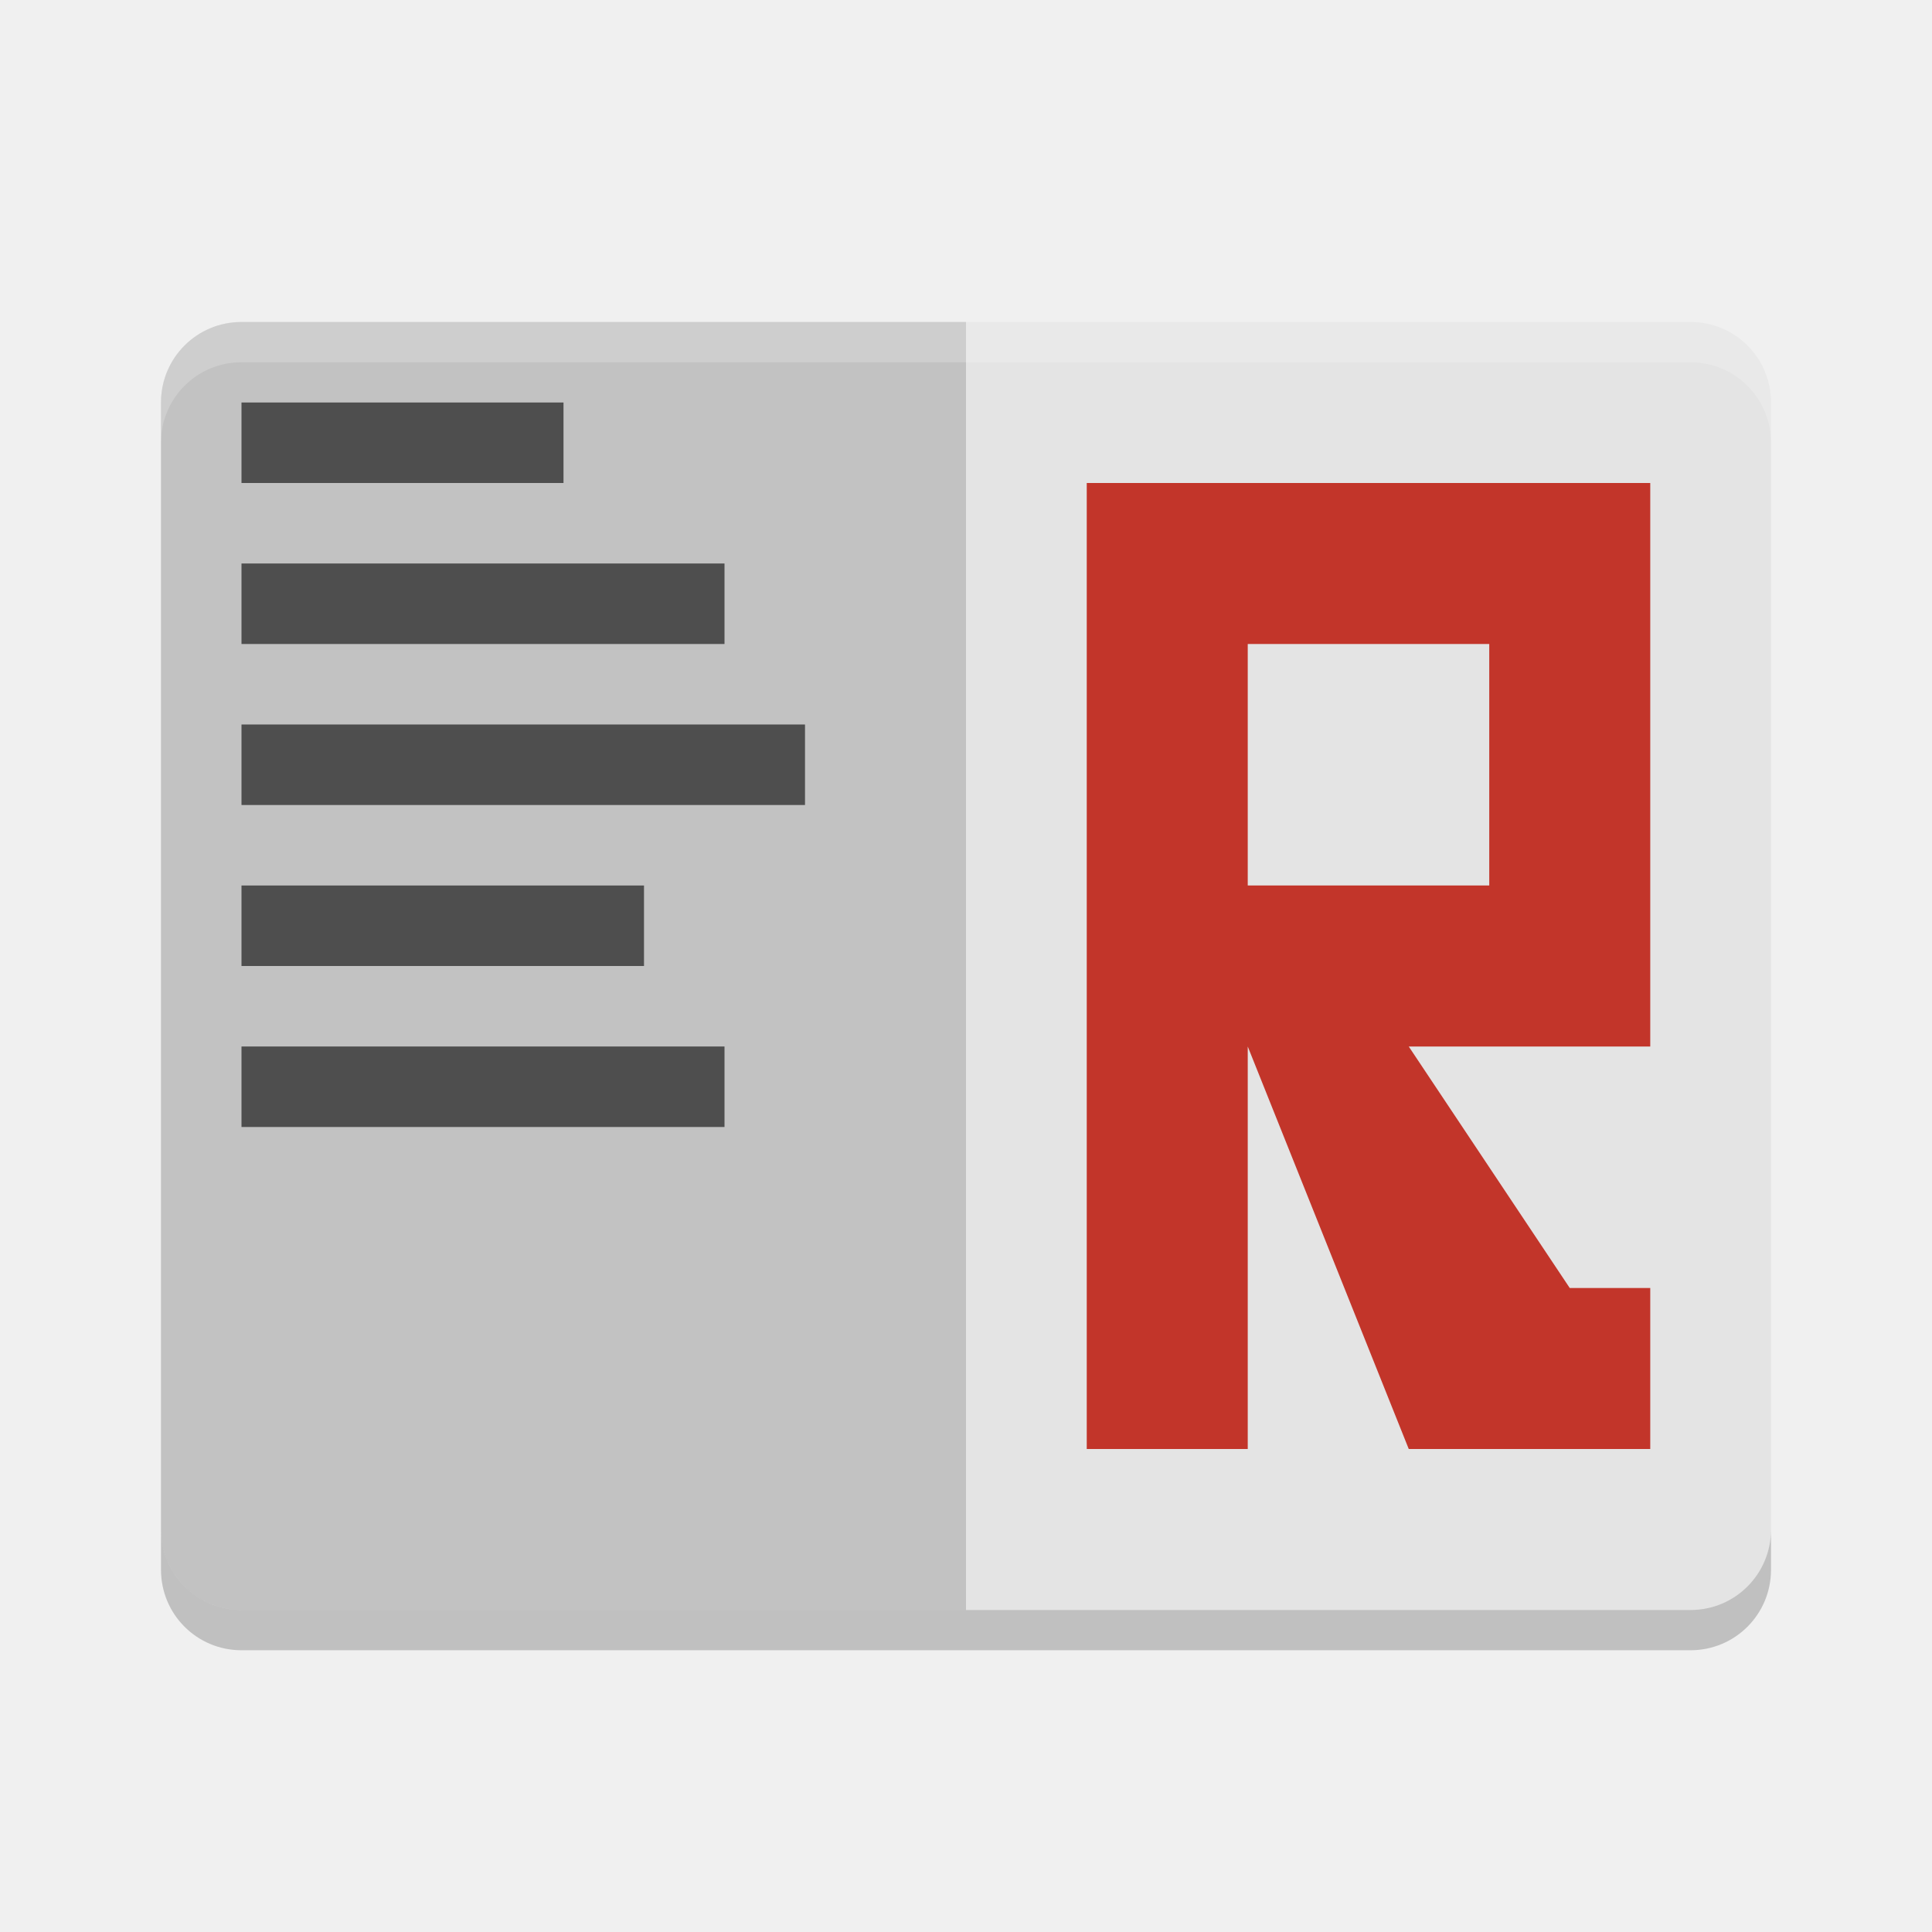
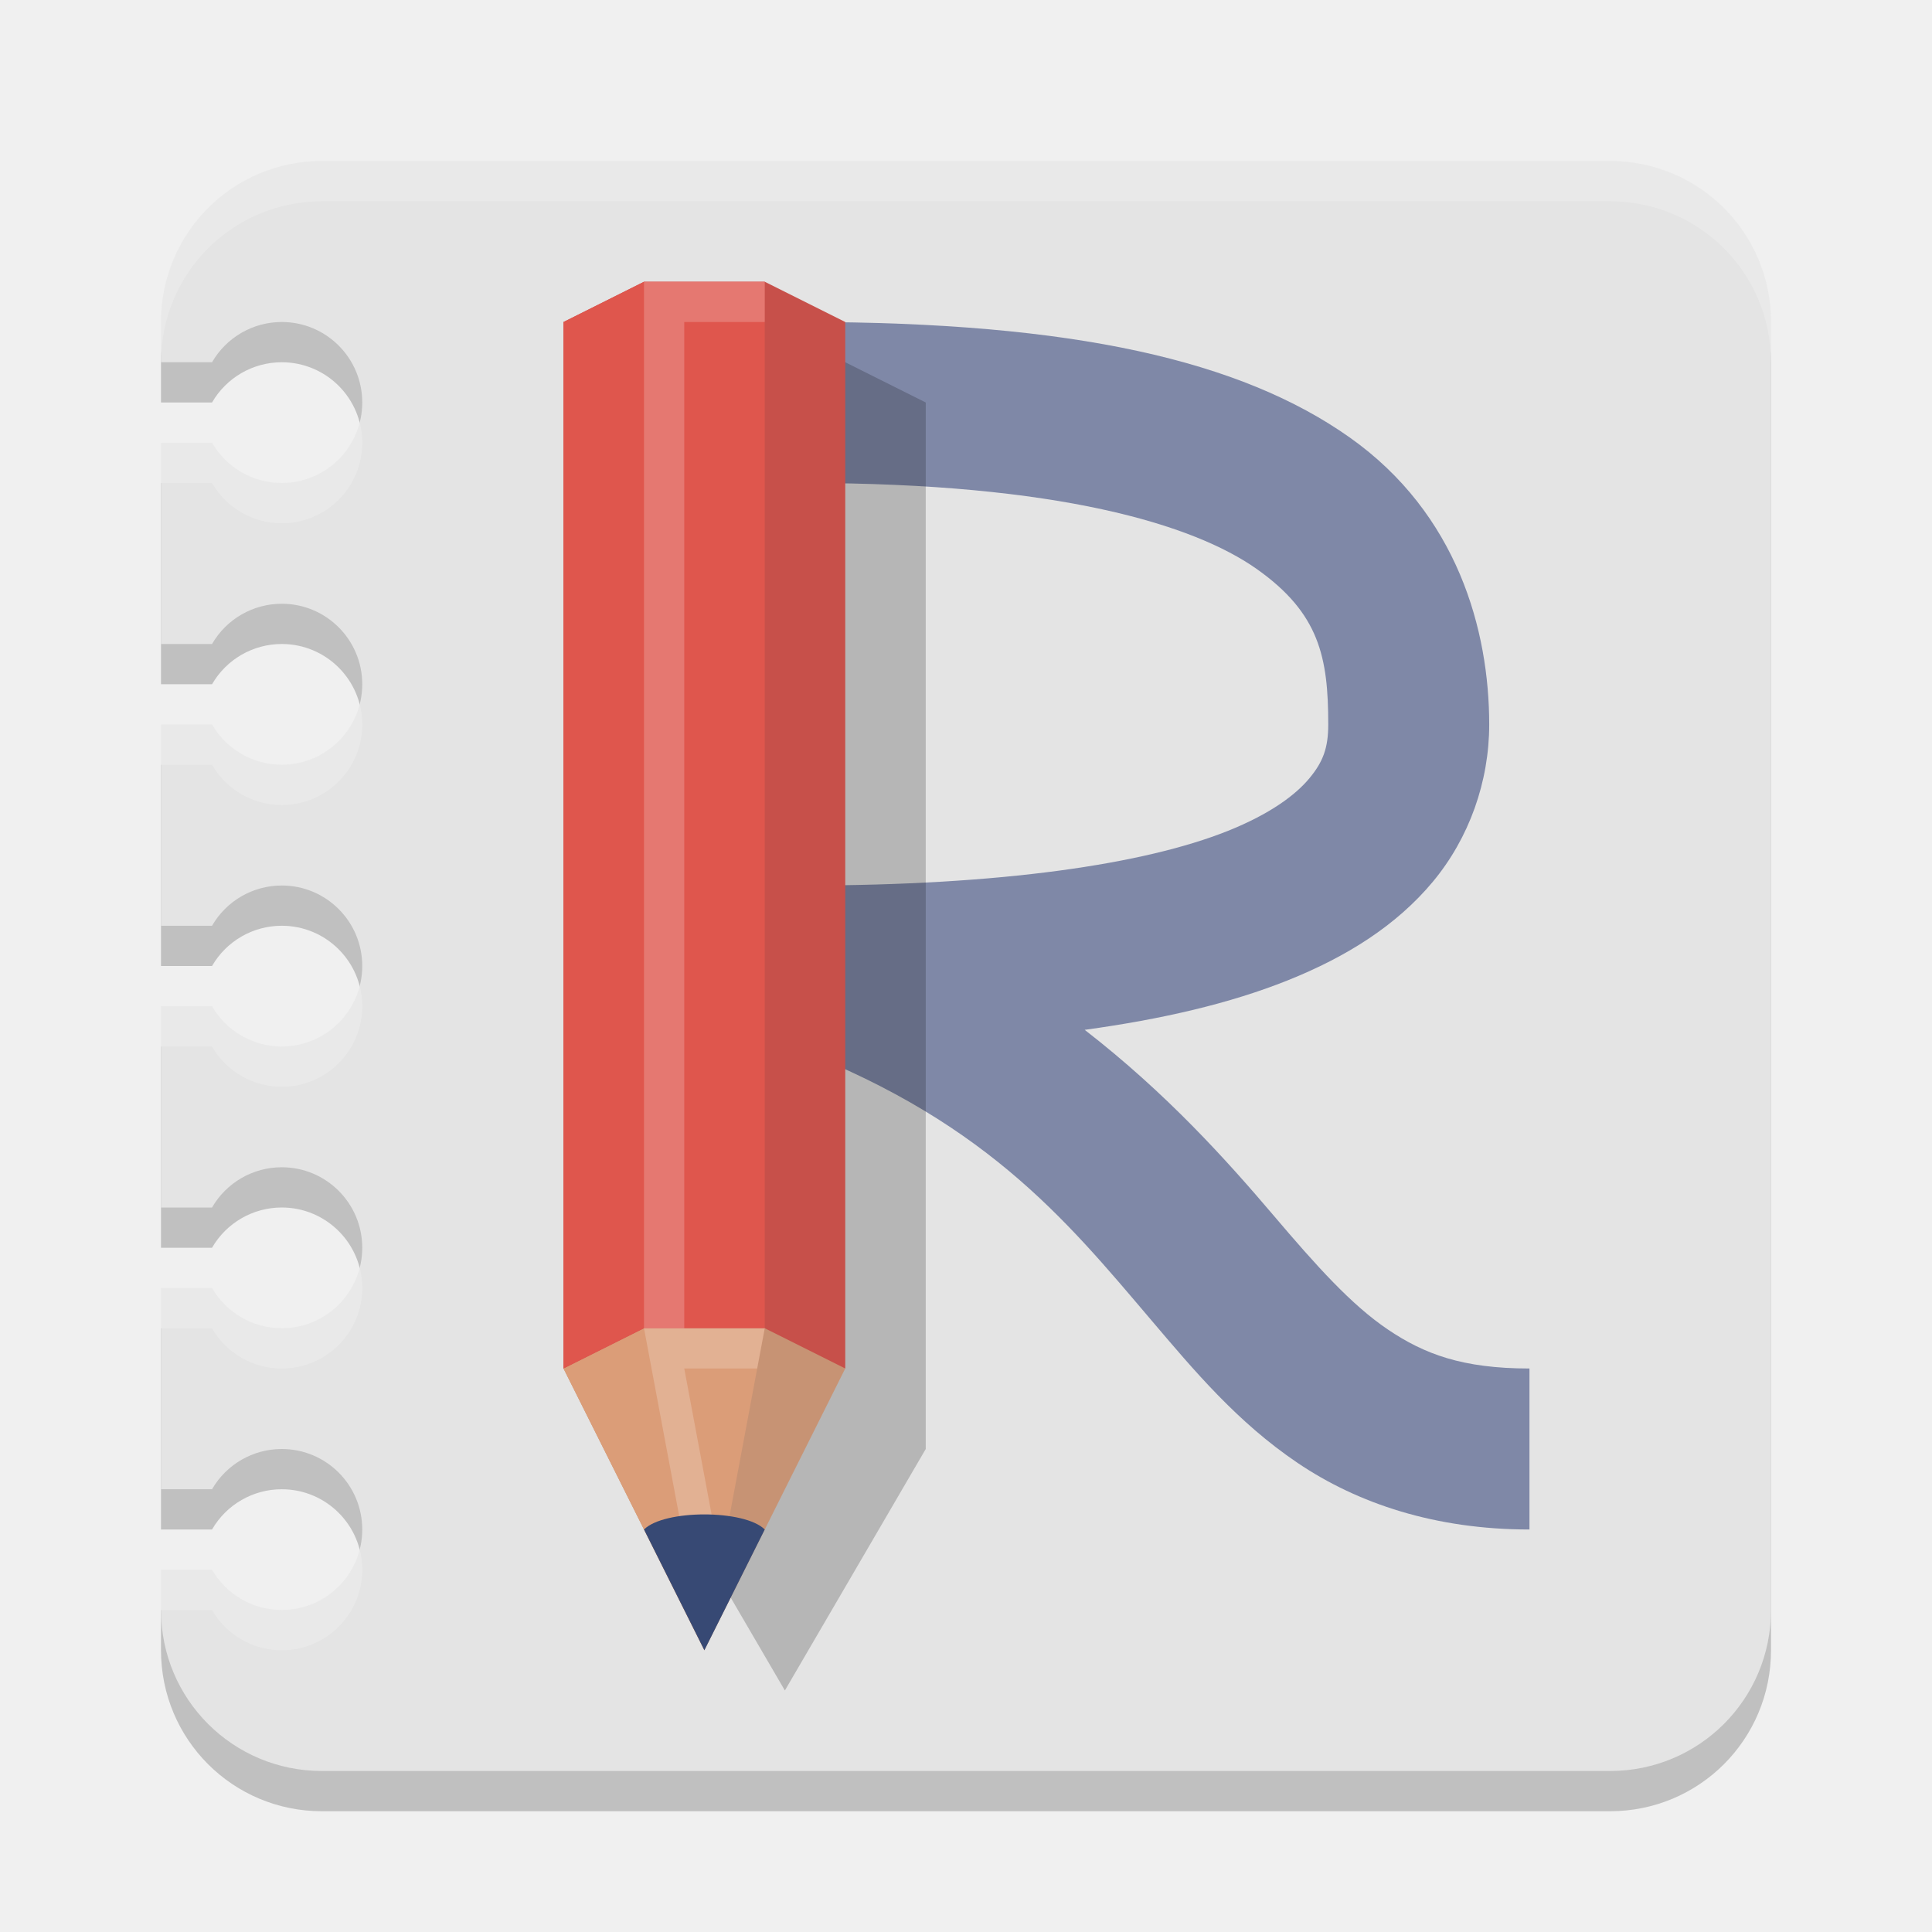
<svg xmlns="http://www.w3.org/2000/svg" width="48" height="48" version="1">
-   <path fill="#e4e4e4" d="m42 8h-36c-1.108 0-2 0.892-2 2v28c0 1.108 0.892 2 2 2h36c1.108 0 2-0.892 2-2v-28c0-1.108-0.892-2-2-2z" />
-   <path opacity=".15" d="m4 10c0-1.108 0.892-2 2-2h18v32h-18c-1.108 0-2-0.892-2-2z" />
-   <rect opacity=".6" width="8" height="2" x="6" y="10" />
-   <rect opacity=".6" width="12" height="2" x="6" y="14" />
-   <rect opacity=".6" width="14" height="2" x="6" y="18" />
-   <rect opacity=".6" width="10" height="2" x="6" y="22" />
-   <rect opacity=".6" width="12" height="2" x="6" y="26" />
-   <path fill="#c2352a" d="m27 12v24h4v-10l4 10h6v-4h-2l-4-6h6v-14zm4 4h6v6h-6z" />
-   <path fill="#fff" opacity=".2" d="m6 8c-1.108 0-2 0.892-2 2v1c0-1.108 0.892-2 2-2h36c1.108 0 2 0.892 2 2v-1c0-1.108-0.892-2-2-2h-36z" />
-   <path opacity=".2" d="m4 38v1c0 1.108 0.892 2 2 2h36c1.108 0 2-0.892 2-2v-1c0 1.108-0.892 2-2 2h-36c-1.108 0-2-0.892-2-2z" />
+   <path d="m8 5c-2.216 0-4 1.784-4 4v1h1.268c0.357-0.619 1.018-1 1.732-1 1.105 0 2 0.895 2 2 0 1.105-0.895 2-2 2-0.715 1.33e-4 -1.375-0.381-1.732-1h-1.268v5h1.268c0.357-0.619 1.018-1 1.732-1 1.105 0 2 0.895 2 2s-0.895 2-2 2c-0.715 1.33e-4 -1.375-0.381-1.732-1h-1.268v5h1.268c0.357-0.619 1.018-1 1.732-1 1.105 0 2 0.895 2 2s-0.895 2-2 2c-0.715 1.33e-4 -1.375-0.381-1.732-1h-1.268v5h1.268c0.357-0.619 1.018-1 1.732-1 1.105 0 2 0.895 2 2s-0.895 2-2 2c-0.715 1.33e-4 -1.375-0.381-1.732-1h-1.268v5h1.268c0.357-0.619 1.018-1 1.732-1 1.105 0 2 0.895 2 2s-0.895 2-2 2c-0.715 1.33e-4 -1.375-0.381-1.732-1h-1.268v1c0 2.216 1.784 4 4 4h32c2.216 0 4-1.784 4-4v-32c0-2.216-1.784-4-4-4z" style="opacity:.2" />
+   <path d="m8 4c-2.216 0-4 1.784-4 4v1h1.268c0.357-0.619 1.018-1 1.732-1 1.105 0 2 0.895 2 2 0 1.105-0.895 2-2 2-0.715 1.33e-4 -1.375-0.381-1.732-1h-1.268v5h1.268c0.357-0.619 1.018-1 1.732-1 1.105 0 2 0.895 2 2s-0.895 2-2 2c-0.715 1.33e-4 -1.375-0.381-1.732-1h-1.268v5h1.268c0.357-0.619 1.018-1 1.732-1 1.105 0 2 0.895 2 2s-0.895 2-2 2c-0.715 1.33e-4 -1.375-0.381-1.732-1h-1.268v5h1.268c0.357-0.619 1.018-1 1.732-1 1.105 0 2 0.895 2 2s-0.895 2-2 2c-0.715 1.33e-4 -1.375-0.381-1.732-1h-1.268v5h1.268c0.357-0.619 1.018-1 1.732-1 1.105 0 2 0.895 2 2s-0.895 2-2 2c-0.715 1.33e-4 -1.375-0.381-1.732-1h-1.268v1c0 2.216 1.784 4 4 4h32c2.216 0 4-1.784 4-4v-32c0-2.216-1.784-4-4-4z" style="fill:#e4e4e4" />
+   <path d="m8 4c-2.216 0-4 1.784-4 4v1c0-2.216 1.784-4 4-4h32c2.216 0 4 1.784 4 4v-1c0-2.216-1.784-4-4-4zm0.938 6.5c-0.222 0.863-1.006 1.5-1.938 1.5-0.715 1.33e-4 -1.375-0.381-1.732-1h-1.268v1h1.268c0.357 0.619 1.018 1 1.732 1 1.105 0 2-0.895 2-2 0-0.173-0.021-0.34-0.062-0.5zm0 7c-0.222 0.863-1.006 1.5-1.938 1.5-0.715 1.33e-4 -1.375-0.381-1.732-1h-1.268v1h1.268c0.357 0.619 1.018 1 1.732 1 1.105 0 2-0.895 2-2 0-0.173-0.021-0.34-0.062-0.5zm0 7c-0.222 0.863-1.006 1.5-1.938 1.5-0.715 1.33e-4 -1.375-0.381-1.732-1h-1.268v1h1.268c0.357 0.619 1.018 1 1.732 1 1.105 0 2-0.895 2-2 0-0.173-0.021-0.34-0.062-0.5zm0 7c-0.222 0.863-1.006 1.5-1.938 1.5-0.715 1.33e-4 -1.375-0.381-1.732-1h-1.268v1h1.268c0.357 0.619 1.018 1 1.732 1 1.105 0 2-0.895 2-2 0-0.173-0.021-0.34-0.062-0.5zm0 7c-0.222 0.863-1.006 1.5-1.938 1.5-0.715 1.33e-4 -1.375-0.381-1.732-1h-1.268v1h1.268c0.357 0.619 1.018 1 1.732 1 1.105 0 2-0.895 2-2 0-0.173-0.021-0.34-0.062-0.5z" style="fill:#ffffff;opacity:.2" />
+   <path d="m20 8v4c6.295 0 9.659 1.033 11.221 2.135 1.561 1.102 1.779 2.199 1.779 3.865 0 0.583-0.129 0.93-0.475 1.344s-0.981 0.884-2.018 1.299c-2.073 0.829-5.641 1.357-10.508 1.357l-0.684 3.879c5.079 1.847 7.15 4.404 9.285 6.916 1.068 1.256 2.139 2.538 3.639 3.551 1.5 1.013 3.426 1.654 5.76 1.654v-4c-1.667 0-2.615-0.359-3.521-0.971-0.906-0.612-1.773-1.58-2.83-2.824-1.171-1.378-2.659-3.037-4.699-4.619 1.929-0.265 3.615-0.657 5.043-1.229 1.463-0.585 2.703-1.365 3.607-2.451s1.4-2.49 1.4-3.906c0-2.333-0.782-5.237-3.471-7.135-2.689-1.898-6.824-2.865-13.529-2.865z" style="fill:#7f88a7" />
+   <path d="m18 9-2 1v26l3.5 6 3.5-6v-26l-2-1z" style="opacity:.2" />
+   <path d="m14 34v-26l2-1h3l2 1v26z" style="fill:#c7504a" />
+   <path d="m16 33-2 1 3.5 7 3.5-7-2-1z" style="fill:#c79374" />
+   <path d="m16 33-2 1 3.5 7 1.5-8z" style="fill:#db9d78" />
+   <path d="m14 34v-26l2-1h3v26h-3z" style="fill:#df564d" />
+   <path d="m16 7v26h1v-25h2v-1z" style="fill:#ffffff;opacity:.2" />
+   <path d="m16 33 1.5 8 0.406-2.166-0.906-4.834h1.812l0.188-1h-3z" style="fill:#ffffff;opacity:.2" />
+   <path d="m16 38c0.5-0.5 2.5-0.5 3 0l-1.5 3z" style="fill:#374974" />
</svg>
